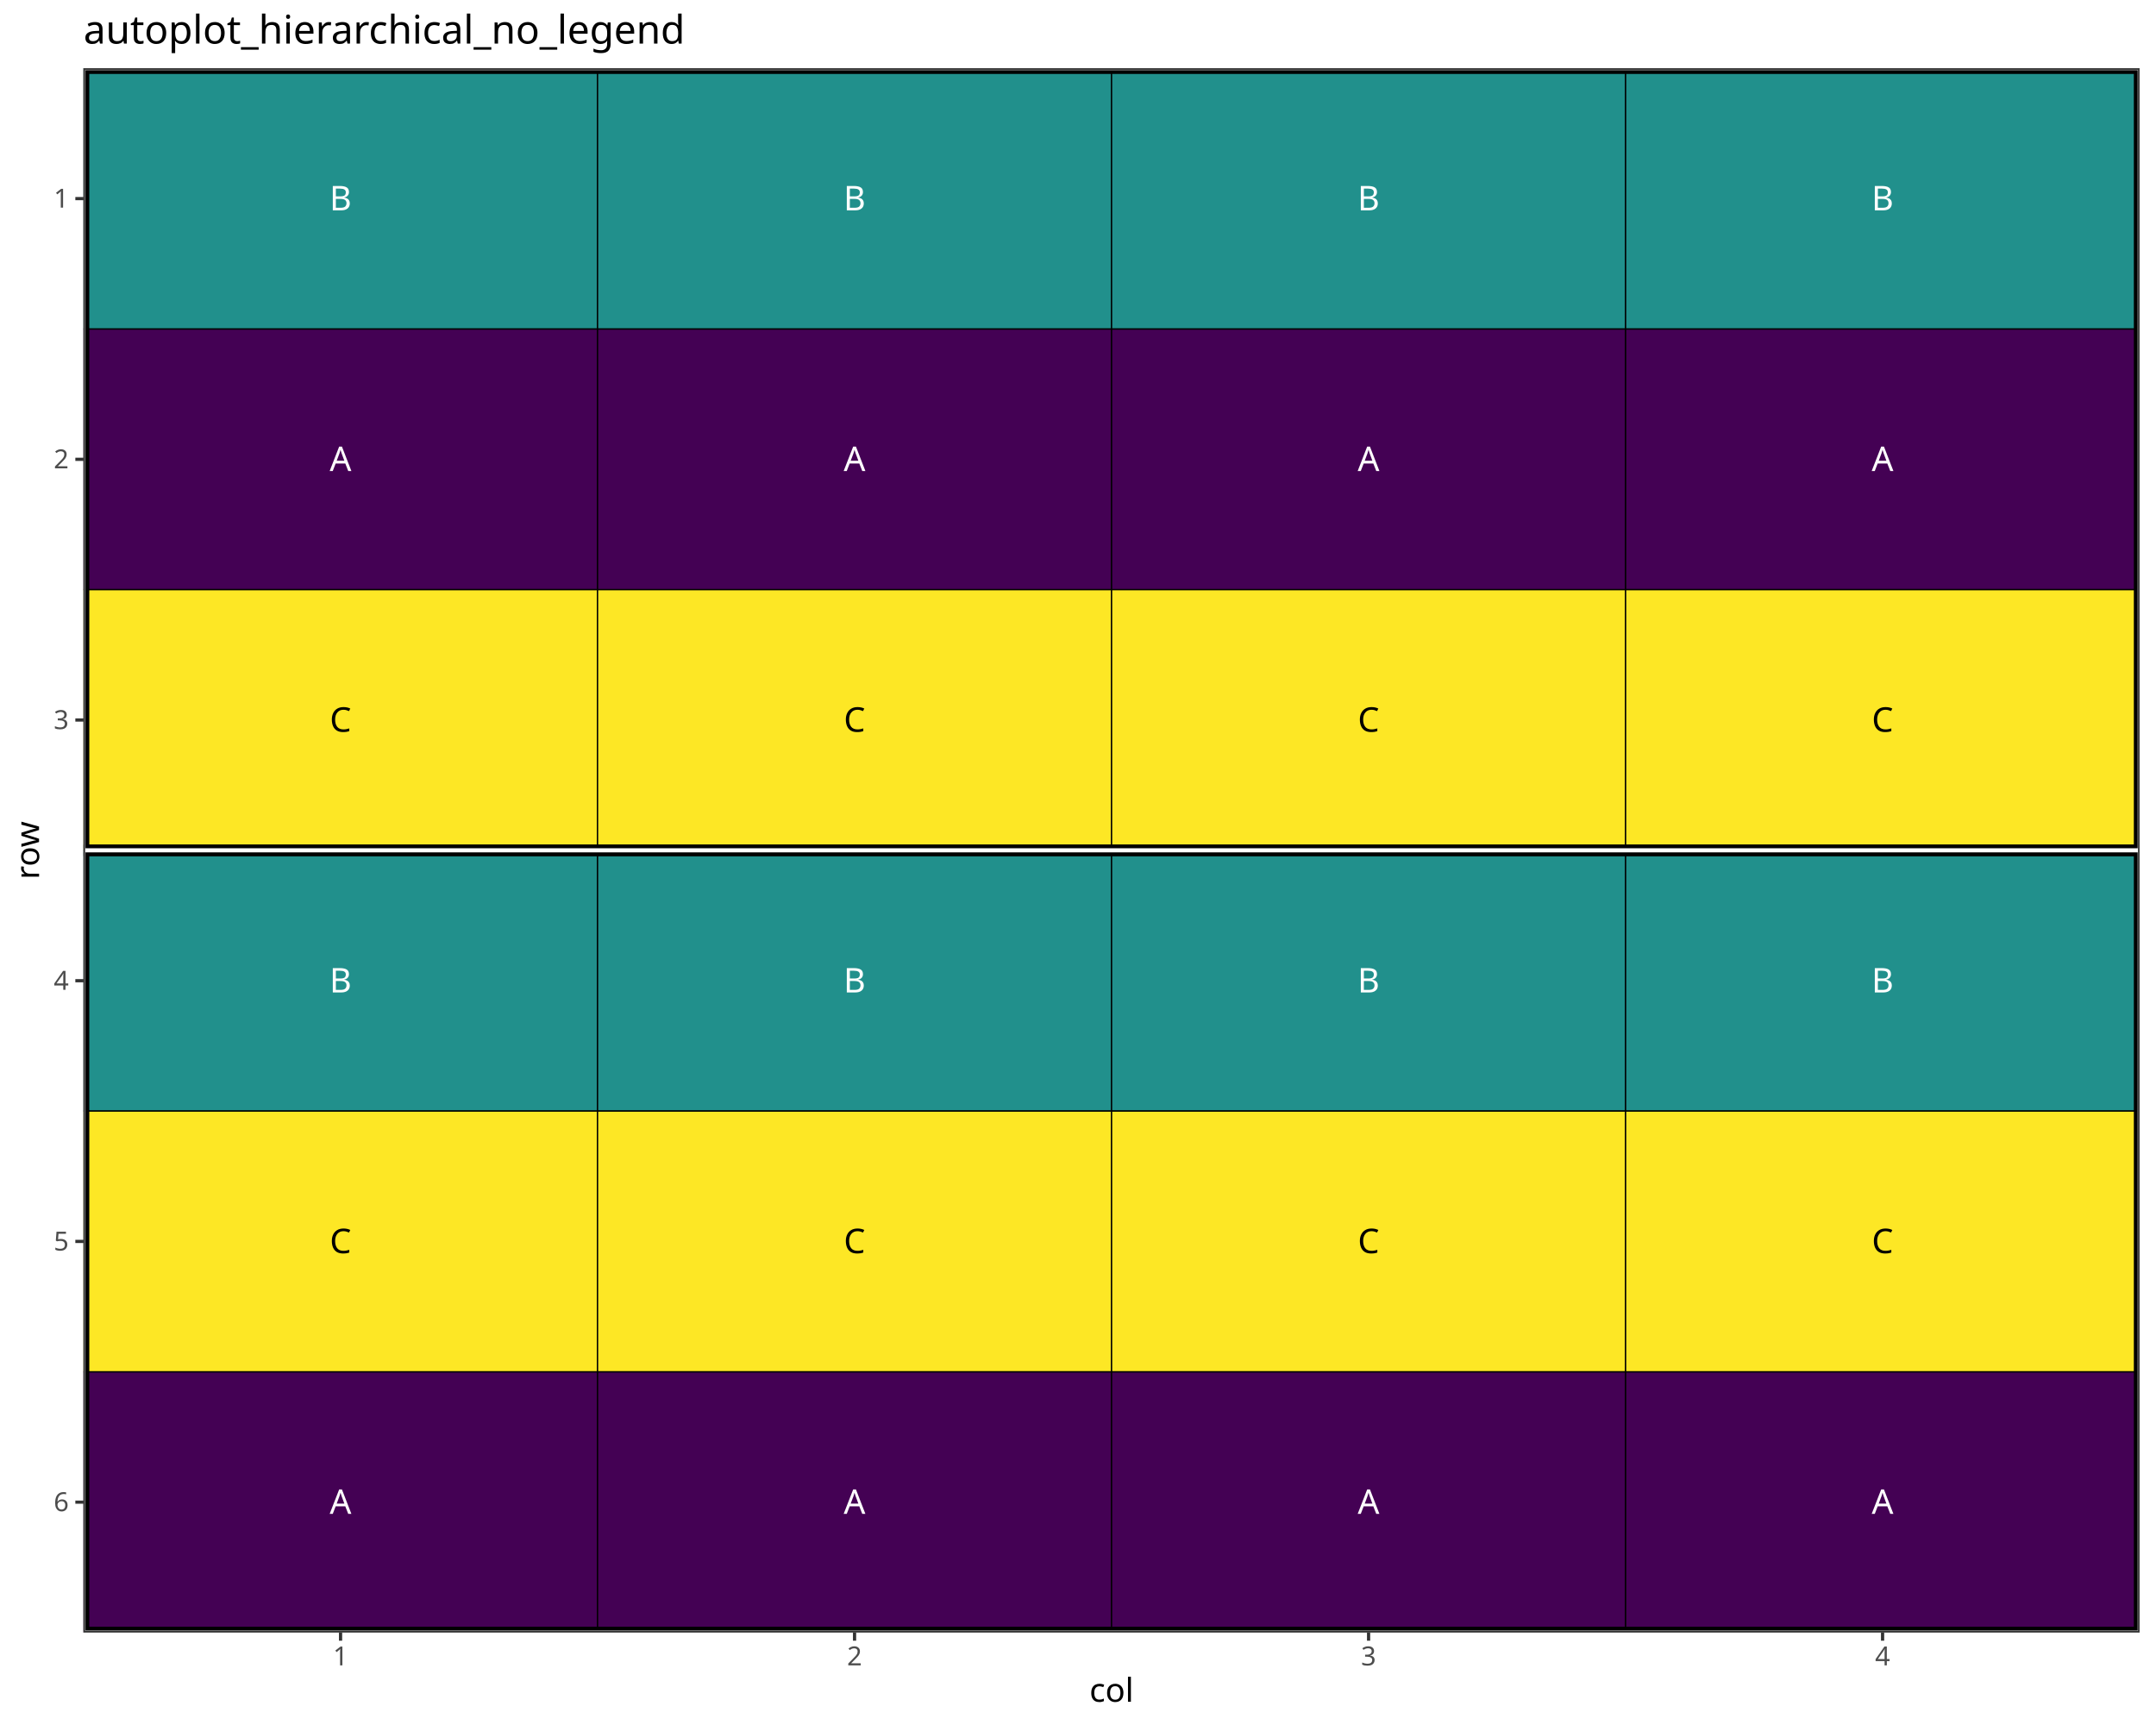
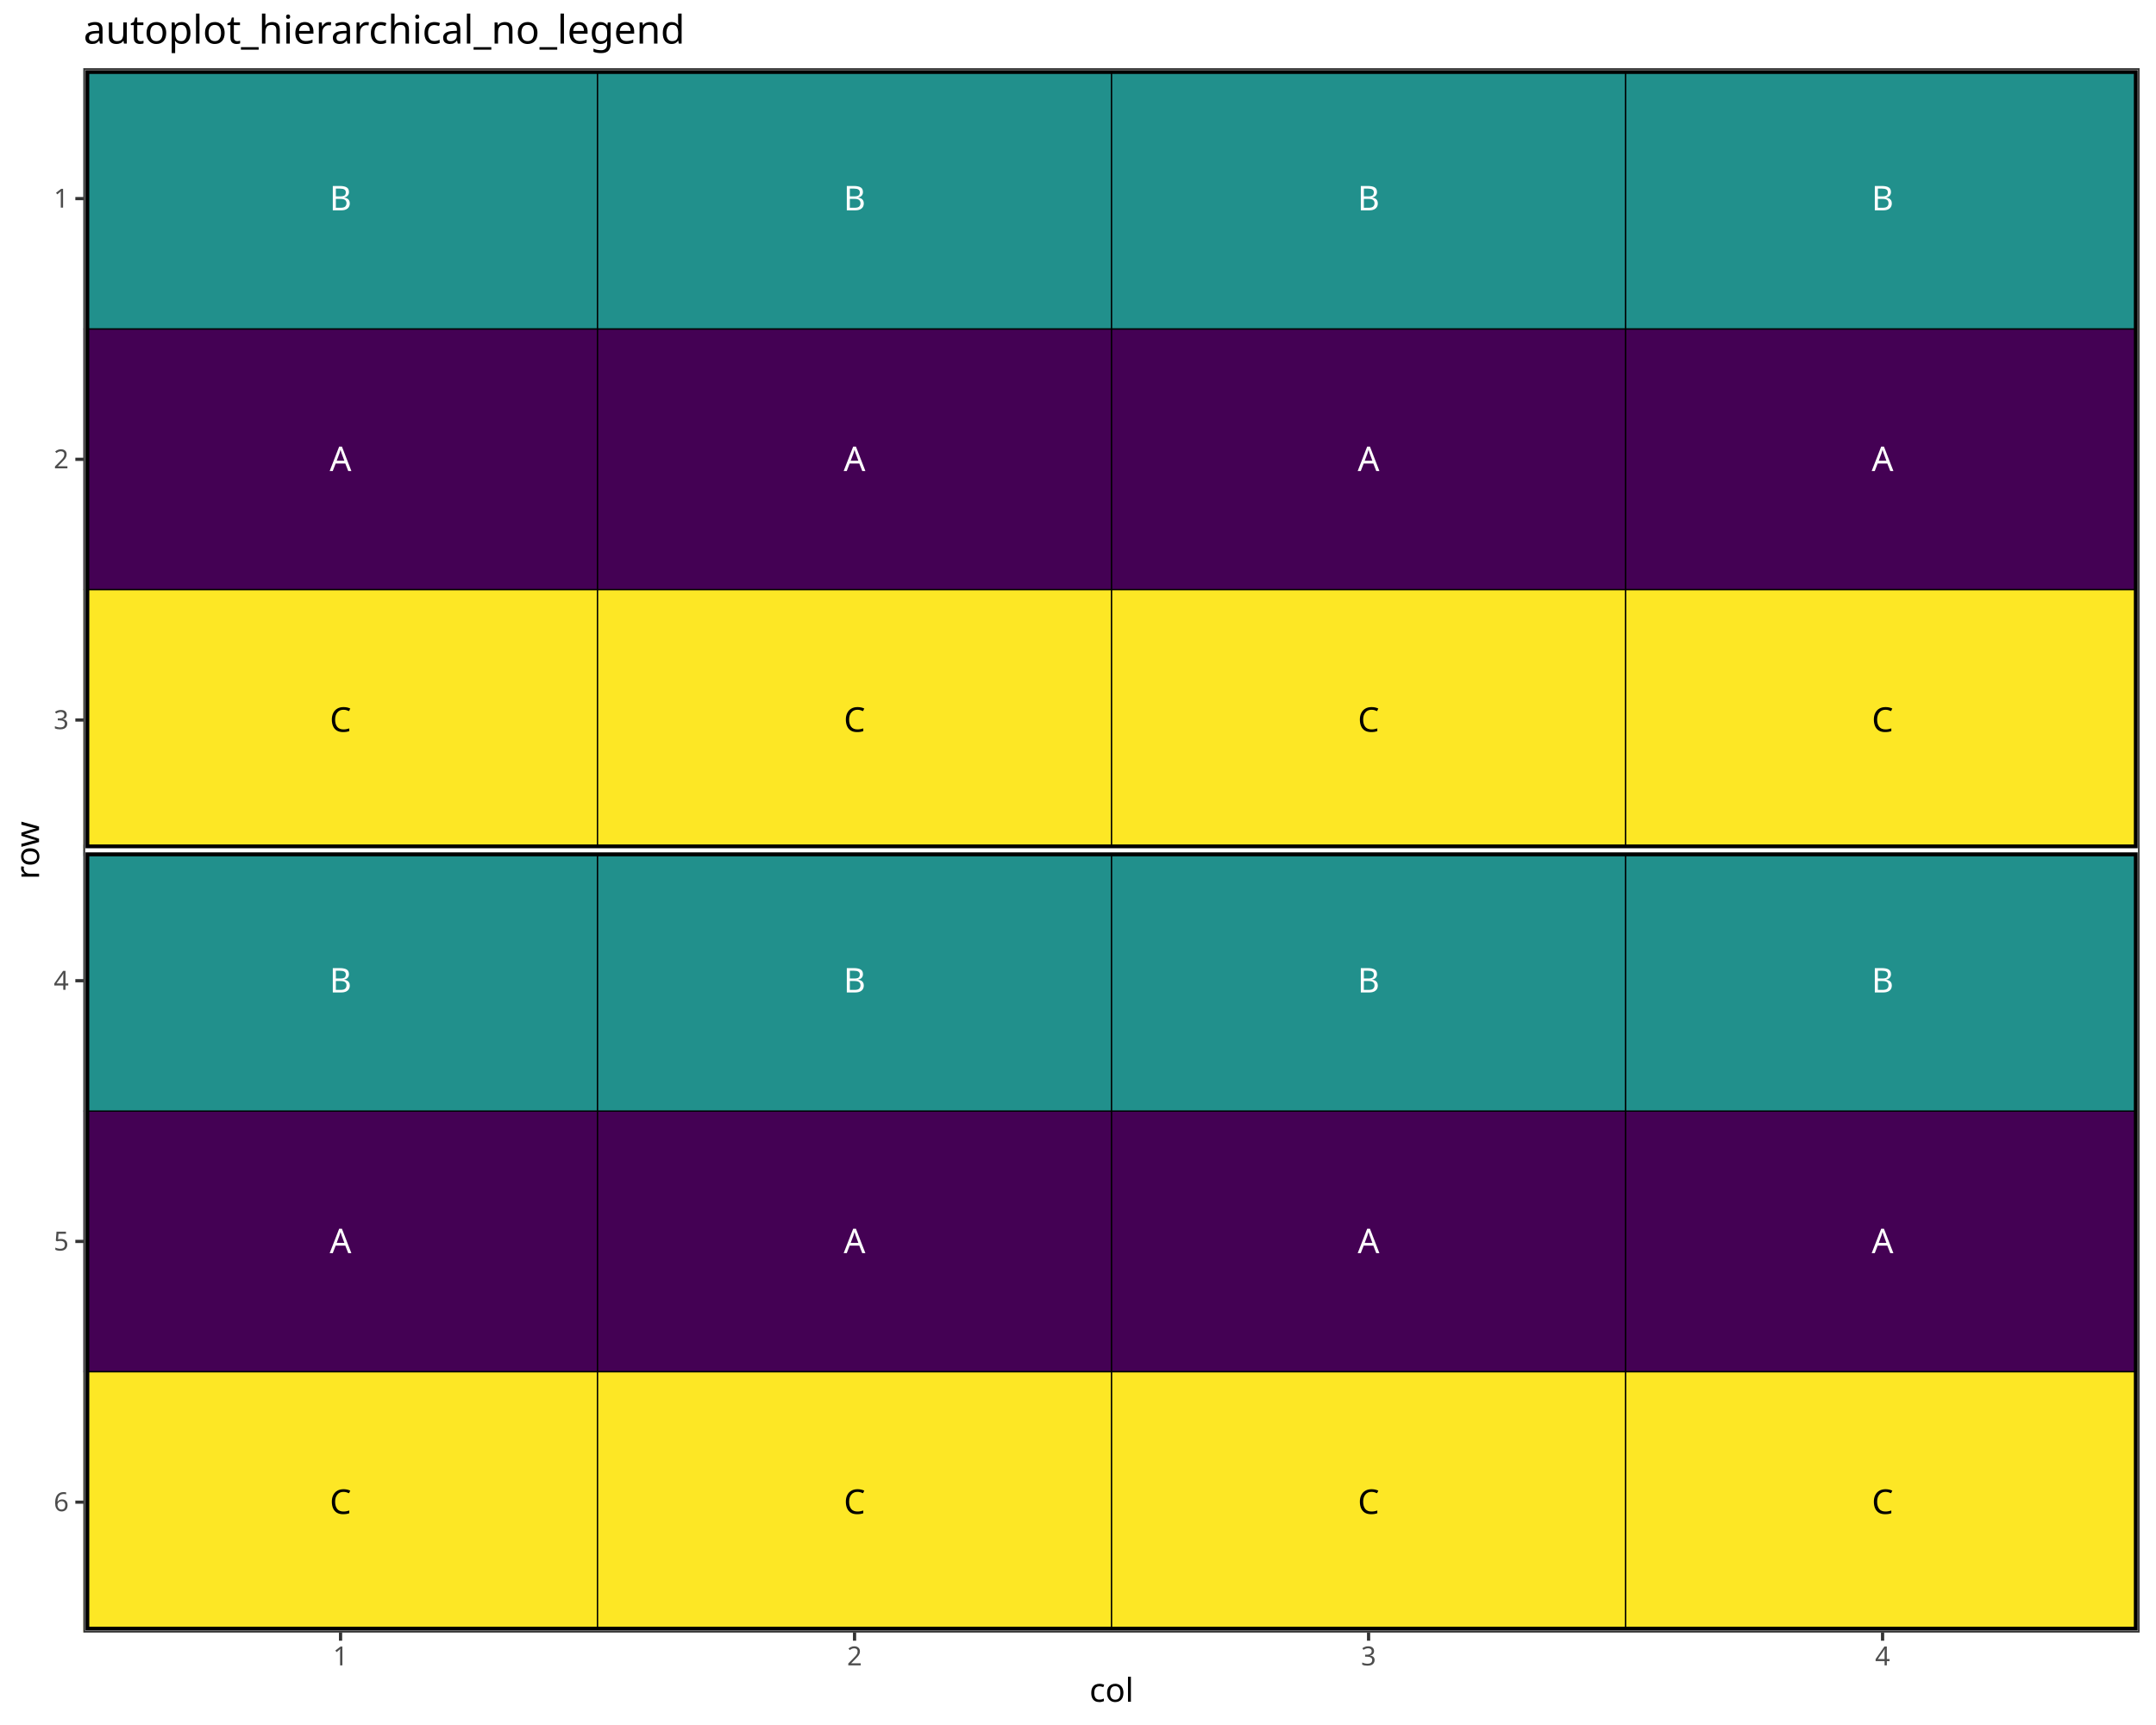
<svg xmlns="http://www.w3.org/2000/svg" class="svglite" data-engine-version="2.0" width="720.00pt" height="576.00pt" viewBox="0 0 720.00 576.00">
  <defs>
    <style type="text/css">
    .svglite line, .svglite polyline, .svglite polygon, .svglite path, .svglite rect, .svglite circle {
      fill: none;
      stroke: #000000;
      stroke-linecap: round;
      stroke-linejoin: round;
      stroke-miterlimit: 10.00;
    }
  </style>
  </defs>
  <rect width="100%" height="100%" style="stroke: none; fill: #FFFFFF;" />
  <defs>
    <clipPath id="cpMC4wMHw3MjAuMDB8MC4wMHw1NzYuMDA=">
      <rect x="0.00" y="0.00" width="720.00" height="576.00" />
    </clipPath>
  </defs>
  <g clip-path="url(#cpMC4wMHw3MjAuMDB8MC4wMHw1NzYuMDA=)">
    <rect x="0.00" y="0.00" width="720.00" height="576.00" style="stroke-width: 1.07; stroke: #FFFFFF; fill: #FFFFFF;" />
  </g>
  <defs>
    <clipPath id="cpMjcuOTB8NzE0LjUyfDIyLjc4fDU0NS4xMQ==">
      <rect x="27.90" y="22.78" width="686.62" height="522.33" />
    </clipPath>
  </defs>
  <g clip-path="url(#cpMjcuOTB8NzE0LjUyfDIyLjc4fDU0NS4xMQ==)">
    <rect x="27.90" y="22.78" width="686.62" height="522.33" style="stroke-width: 1.07; stroke: none; fill: #FFFFFF;" />
    <polyline points="27.90,22.78 714.52,22.78 " style="stroke-width: 0.53; stroke: #EBEBEB; stroke-linecap: butt;" />
    <polyline points="27.90,109.84 714.52,109.84 " style="stroke-width: 0.53; stroke: #EBEBEB; stroke-linecap: butt;" />
    <polyline points="27.90,196.89 714.52,196.89 " style="stroke-width: 0.53; stroke: #EBEBEB; stroke-linecap: butt;" />
    <polyline points="27.90,283.95 714.52,283.95 " style="stroke-width: 0.53; stroke: #EBEBEB; stroke-linecap: butt;" />
    <polyline points="27.90,371.00 714.52,371.00 " style="stroke-width: 0.53; stroke: #EBEBEB; stroke-linecap: butt;" />
    <polyline points="27.90,458.06 714.52,458.06 " style="stroke-width: 0.53; stroke: #EBEBEB; stroke-linecap: butt;" />
    <polyline points="27.90,545.11 714.52,545.11 " style="stroke-width: 0.53; stroke: #EBEBEB; stroke-linecap: butt;" />
    <polyline points="27.90,545.11 27.90,22.78 " style="stroke-width: 0.53; stroke: #EBEBEB; stroke-linecap: butt;" />
    <polyline points="199.55,545.11 199.55,22.78 " style="stroke-width: 0.53; stroke: #EBEBEB; stroke-linecap: butt;" />
    <polyline points="371.21,545.11 371.21,22.78 " style="stroke-width: 0.53; stroke: #EBEBEB; stroke-linecap: butt;" />
    <polyline points="542.87,545.11 542.87,22.78 " style="stroke-width: 0.53; stroke: #EBEBEB; stroke-linecap: butt;" />
    <polyline points="714.52,545.11 714.52,22.78 " style="stroke-width: 0.53; stroke: #EBEBEB; stroke-linecap: butt;" />
    <polyline points="27.90,66.31 714.52,66.31 " style="stroke-width: 1.07; stroke: #EBEBEB; stroke-linecap: butt;" />
    <polyline points="27.90,153.37 714.52,153.37 " style="stroke-width: 1.07; stroke: #EBEBEB; stroke-linecap: butt;" />
    <polyline points="27.90,240.42 714.52,240.42 " style="stroke-width: 1.07; stroke: #EBEBEB; stroke-linecap: butt;" />
    <polyline points="27.90,327.48 714.52,327.48 " style="stroke-width: 1.07; stroke: #EBEBEB; stroke-linecap: butt;" />
    <polyline points="27.90,414.53 714.52,414.53 " style="stroke-width: 1.07; stroke: #EBEBEB; stroke-linecap: butt;" />
    <polyline points="27.90,501.59 714.52,501.59 " style="stroke-width: 1.07; stroke: #EBEBEB; stroke-linecap: butt;" />
    <polyline points="113.73,545.11 113.73,22.78 " style="stroke-width: 1.07; stroke: #EBEBEB; stroke-linecap: butt;" />
    <polyline points="285.38,545.11 285.38,22.78 " style="stroke-width: 1.07; stroke: #EBEBEB; stroke-linecap: butt;" />
    <polyline points="457.04,545.11 457.04,22.78 " style="stroke-width: 1.07; stroke: #EBEBEB; stroke-linecap: butt;" />
    <polyline points="628.69,545.11 628.69,22.78 " style="stroke-width: 1.07; stroke: #EBEBEB; stroke-linecap: butt;" />
    <rect x="27.90" y="109.84" width="171.66" height="87.05" style="stroke-width: 0.43; stroke-linecap: butt; stroke-linejoin: miter; fill: #440154;" />
    <rect x="199.55" y="109.84" width="171.66" height="87.05" style="stroke-width: 0.43; stroke-linecap: butt; stroke-linejoin: miter; fill: #440154;" />
    <rect x="371.21" y="109.84" width="171.66" height="87.05" style="stroke-width: 0.43; stroke-linecap: butt; stroke-linejoin: miter; fill: #440154;" />
    <rect x="542.87" y="109.84" width="171.66" height="87.05" style="stroke-width: 0.43; stroke-linecap: butt; stroke-linejoin: miter; fill: #440154;" />
-     <rect x="27.90" y="458.06" width="171.66" height="87.05" style="stroke-width: 0.43; stroke-linecap: butt; stroke-linejoin: miter; fill: #440154;" />
-     <rect x="199.55" y="458.06" width="171.66" height="87.05" style="stroke-width: 0.43; stroke-linecap: butt; stroke-linejoin: miter; fill: #440154;" />
-     <rect x="371.21" y="458.06" width="171.66" height="87.05" style="stroke-width: 0.43; stroke-linecap: butt; stroke-linejoin: miter; fill: #440154;" />
-     <rect x="542.87" y="458.06" width="171.66" height="87.05" style="stroke-width: 0.43; stroke-linecap: butt; stroke-linejoin: miter; fill: #440154;" />
+     <rect x="27.90" y="371.00" width="171.66" height="87.05" style="stroke-width: 0.43; stroke-linecap: butt; stroke-linejoin: miter; fill: #440154;" />
+     <rect x="199.55" y="371.00" width="171.66" height="87.05" style="stroke-width: 0.43; stroke-linecap: butt; stroke-linejoin: miter; fill: #440154;" />
+     <rect x="371.21" y="371.00" width="171.66" height="87.05" style="stroke-width: 0.43; stroke-linecap: butt; stroke-linejoin: miter; fill: #440154;" />
+     <rect x="542.87" y="371.00" width="171.66" height="87.05" style="stroke-width: 0.43; stroke-linecap: butt; stroke-linejoin: miter; fill: #440154;" />
    <rect x="27.90" y="22.78" width="171.66" height="87.05" style="stroke-width: 0.43; stroke-linecap: butt; stroke-linejoin: miter; fill: #21908C;" />
    <rect x="199.55" y="22.78" width="171.66" height="87.05" style="stroke-width: 0.43; stroke-linecap: butt; stroke-linejoin: miter; fill: #21908C;" />
    <rect x="371.21" y="22.78" width="171.66" height="87.05" style="stroke-width: 0.43; stroke-linecap: butt; stroke-linejoin: miter; fill: #21908C;" />
    <rect x="542.87" y="22.78" width="171.66" height="87.05" style="stroke-width: 0.43; stroke-linecap: butt; stroke-linejoin: miter; fill: #21908C;" />
    <rect x="27.90" y="283.95" width="171.66" height="87.05" style="stroke-width: 0.43; stroke-linecap: butt; stroke-linejoin: miter; fill: #21908C;" />
    <rect x="199.55" y="283.95" width="171.66" height="87.05" style="stroke-width: 0.43; stroke-linecap: butt; stroke-linejoin: miter; fill: #21908C;" />
    <rect x="371.21" y="283.95" width="171.66" height="87.05" style="stroke-width: 0.43; stroke-linecap: butt; stroke-linejoin: miter; fill: #21908C;" />
    <rect x="542.87" y="283.95" width="171.66" height="87.05" style="stroke-width: 0.43; stroke-linecap: butt; stroke-linejoin: miter; fill: #21908C;" />
    <rect x="27.90" y="196.89" width="171.66" height="87.05" style="stroke-width: 0.43; stroke-linecap: butt; stroke-linejoin: miter; fill: #FDE725;" />
    <rect x="199.55" y="196.89" width="171.66" height="87.05" style="stroke-width: 0.43; stroke-linecap: butt; stroke-linejoin: miter; fill: #FDE725;" />
    <rect x="371.21" y="196.89" width="171.66" height="87.05" style="stroke-width: 0.43; stroke-linecap: butt; stroke-linejoin: miter; fill: #FDE725;" />
    <rect x="542.87" y="196.89" width="171.66" height="87.05" style="stroke-width: 0.43; stroke-linecap: butt; stroke-linejoin: miter; fill: #FDE725;" />
-     <rect x="27.90" y="371.00" width="171.66" height="87.05" style="stroke-width: 0.43; stroke-linecap: butt; stroke-linejoin: miter; fill: #FDE725;" />
-     <rect x="199.55" y="371.00" width="171.66" height="87.05" style="stroke-width: 0.43; stroke-linecap: butt; stroke-linejoin: miter; fill: #FDE725;" />
-     <rect x="371.21" y="371.00" width="171.66" height="87.05" style="stroke-width: 0.43; stroke-linecap: butt; stroke-linejoin: miter; fill: #FDE725;" />
-     <rect x="542.87" y="371.00" width="171.66" height="87.05" style="stroke-width: 0.43; stroke-linecap: butt; stroke-linejoin: miter; fill: #FDE725;" />
+     <rect x="27.90" y="458.06" width="171.66" height="87.05" style="stroke-width: 0.43; stroke-linecap: butt; stroke-linejoin: miter; fill: #FDE725;" />
+     <rect x="199.55" y="458.06" width="171.66" height="87.05" style="stroke-width: 0.43; stroke-linecap: butt; stroke-linejoin: miter; fill: #FDE725;" />
+     <rect x="371.21" y="458.06" width="171.66" height="87.05" style="stroke-width: 0.43; stroke-linecap: butt; stroke-linejoin: miter; fill: #FDE725;" />
+     <rect x="542.87" y="458.06" width="171.66" height="87.05" style="stroke-width: 0.43; stroke-linecap: butt; stroke-linejoin: miter; fill: #FDE725;" />
    <text x="113.73" y="157.28" text-anchor="middle" style="font-size: 11.38px; fill: #FFFFFF; font-family: sans;" textLength="7.59px" lengthAdjust="spacingAndGlyphs">A</text>
    <text x="285.38" y="157.28" text-anchor="middle" style="font-size: 11.38px; fill: #FFFFFF; font-family: sans;" textLength="7.59px" lengthAdjust="spacingAndGlyphs">A</text>
    <text x="457.04" y="157.28" text-anchor="middle" style="font-size: 11.38px; fill: #FFFFFF; font-family: sans;" textLength="7.59px" lengthAdjust="spacingAndGlyphs">A</text>
    <text x="628.69" y="157.28" text-anchor="middle" style="font-size: 11.38px; fill: #FFFFFF; font-family: sans;" textLength="7.59px" lengthAdjust="spacingAndGlyphs">A</text>
-     <text x="113.73" y="505.50" text-anchor="middle" style="font-size: 11.38px; fill: #FFFFFF; font-family: sans;" textLength="7.59px" lengthAdjust="spacingAndGlyphs">A</text>
-     <text x="285.38" y="505.50" text-anchor="middle" style="font-size: 11.38px; fill: #FFFFFF; font-family: sans;" textLength="7.59px" lengthAdjust="spacingAndGlyphs">A</text>
-     <text x="457.04" y="505.50" text-anchor="middle" style="font-size: 11.38px; fill: #FFFFFF; font-family: sans;" textLength="7.59px" lengthAdjust="spacingAndGlyphs">A</text>
-     <text x="628.69" y="505.50" text-anchor="middle" style="font-size: 11.38px; fill: #FFFFFF; font-family: sans;" textLength="7.59px" lengthAdjust="spacingAndGlyphs">A</text>
+     <text x="113.73" y="418.45" text-anchor="middle" style="font-size: 11.38px; fill: #FFFFFF; font-family: sans;" textLength="7.59px" lengthAdjust="spacingAndGlyphs">A</text>
+     <text x="285.38" y="418.45" text-anchor="middle" style="font-size: 11.38px; fill: #FFFFFF; font-family: sans;" textLength="7.59px" lengthAdjust="spacingAndGlyphs">A</text>
+     <text x="457.04" y="418.45" text-anchor="middle" style="font-size: 11.38px; fill: #FFFFFF; font-family: sans;" textLength="7.59px" lengthAdjust="spacingAndGlyphs">A</text>
+     <text x="628.69" y="418.45" text-anchor="middle" style="font-size: 11.38px; fill: #FFFFFF; font-family: sans;" textLength="7.59px" lengthAdjust="spacingAndGlyphs">A</text>
    <text x="113.73" y="70.23" text-anchor="middle" style="font-size: 11.38px; fill: #FFFFFF; font-family: sans;" textLength="7.59px" lengthAdjust="spacingAndGlyphs">B</text>
    <text x="285.38" y="70.23" text-anchor="middle" style="font-size: 11.38px; fill: #FFFFFF; font-family: sans;" textLength="7.59px" lengthAdjust="spacingAndGlyphs">B</text>
    <text x="457.04" y="70.23" text-anchor="middle" style="font-size: 11.38px; fill: #FFFFFF; font-family: sans;" textLength="7.59px" lengthAdjust="spacingAndGlyphs">B</text>
    <text x="628.69" y="70.23" text-anchor="middle" style="font-size: 11.38px; fill: #FFFFFF; font-family: sans;" textLength="7.59px" lengthAdjust="spacingAndGlyphs">B</text>
    <text x="113.73" y="331.39" text-anchor="middle" style="font-size: 11.38px; fill: #FFFFFF; font-family: sans;" textLength="7.59px" lengthAdjust="spacingAndGlyphs">B</text>
    <text x="285.38" y="331.39" text-anchor="middle" style="font-size: 11.38px; fill: #FFFFFF; font-family: sans;" textLength="7.59px" lengthAdjust="spacingAndGlyphs">B</text>
    <text x="457.04" y="331.39" text-anchor="middle" style="font-size: 11.38px; fill: #FFFFFF; font-family: sans;" textLength="7.59px" lengthAdjust="spacingAndGlyphs">B</text>
    <text x="628.69" y="331.39" text-anchor="middle" style="font-size: 11.38px; fill: #FFFFFF; font-family: sans;" textLength="7.59px" lengthAdjust="spacingAndGlyphs">B</text>
    <text x="113.73" y="244.34" text-anchor="middle" style="font-size: 11.38px; font-family: sans;" textLength="8.22px" lengthAdjust="spacingAndGlyphs">C</text>
    <text x="285.38" y="244.34" text-anchor="middle" style="font-size: 11.38px; font-family: sans;" textLength="8.22px" lengthAdjust="spacingAndGlyphs">C</text>
    <text x="457.04" y="244.34" text-anchor="middle" style="font-size: 11.38px; font-family: sans;" textLength="8.22px" lengthAdjust="spacingAndGlyphs">C</text>
    <text x="628.69" y="244.34" text-anchor="middle" style="font-size: 11.38px; font-family: sans;" textLength="8.22px" lengthAdjust="spacingAndGlyphs">C</text>
-     <text x="113.73" y="418.45" text-anchor="middle" style="font-size: 11.38px; font-family: sans;" textLength="8.22px" lengthAdjust="spacingAndGlyphs">C</text>
-     <text x="285.38" y="418.45" text-anchor="middle" style="font-size: 11.38px; font-family: sans;" textLength="8.22px" lengthAdjust="spacingAndGlyphs">C</text>
-     <text x="457.04" y="418.45" text-anchor="middle" style="font-size: 11.38px; font-family: sans;" textLength="8.22px" lengthAdjust="spacingAndGlyphs">C</text>
-     <text x="628.69" y="418.45" text-anchor="middle" style="font-size: 11.38px; font-family: sans;" textLength="8.22px" lengthAdjust="spacingAndGlyphs">C</text>
+     <text x="113.73" y="505.50" text-anchor="middle" style="font-size: 11.38px; font-family: sans;" textLength="8.22px" lengthAdjust="spacingAndGlyphs">C</text>
+     <text x="285.38" y="505.50" text-anchor="middle" style="font-size: 11.38px; font-family: sans;" textLength="8.22px" lengthAdjust="spacingAndGlyphs">C</text>
+     <text x="457.04" y="505.50" text-anchor="middle" style="font-size: 11.38px; font-family: sans;" textLength="8.22px" lengthAdjust="spacingAndGlyphs">C</text>
+     <text x="628.69" y="505.50" text-anchor="middle" style="font-size: 11.38px; font-family: sans;" textLength="8.22px" lengthAdjust="spacingAndGlyphs">C</text>
    <rect x="27.90" y="22.78" width="686.62" height="261.16" style="stroke-width: 3.84; stroke-linecap: butt; stroke-linejoin: miter;" />
    <rect x="27.90" y="283.95" width="686.62" height="261.16" style="stroke-width: 3.84; stroke-linecap: butt; stroke-linejoin: miter;" />
    <rect x="27.90" y="22.78" width="686.62" height="261.16" style="stroke-width: 1.28; stroke: #FFFFFF; stroke-linecap: butt; stroke-linejoin: miter;" />
    <rect x="27.90" y="283.95" width="686.62" height="261.16" style="stroke-width: 1.28; stroke: #FFFFFF; stroke-linecap: butt; stroke-linejoin: miter;" />
    <rect x="27.90" y="22.78" width="686.62" height="522.33" style="stroke-width: 1.07; stroke: #333333;" />
  </g>
  <g clip-path="url(#cpMC4wMHw3MjAuMDB8MC4wMHw1NzYuMDA=)">
    <text x="22.97" y="69.34" text-anchor="end" style="font-size: 8.80px; fill: #4D4D4D; font-family: sans;" textLength="4.89px" lengthAdjust="spacingAndGlyphs">1</text>
    <text x="22.97" y="156.39" text-anchor="end" style="font-size: 8.80px; fill: #4D4D4D; font-family: sans;" textLength="4.89px" lengthAdjust="spacingAndGlyphs">2</text>
    <text x="22.97" y="243.45" text-anchor="end" style="font-size: 8.80px; fill: #4D4D4D; font-family: sans;" textLength="4.89px" lengthAdjust="spacingAndGlyphs">3</text>
    <text x="22.97" y="330.50" text-anchor="end" style="font-size: 8.80px; fill: #4D4D4D; font-family: sans;" textLength="4.89px" lengthAdjust="spacingAndGlyphs">4</text>
    <text x="22.97" y="417.56" text-anchor="end" style="font-size: 8.80px; fill: #4D4D4D; font-family: sans;" textLength="4.89px" lengthAdjust="spacingAndGlyphs">5</text>
    <text x="22.97" y="504.61" text-anchor="end" style="font-size: 8.80px; fill: #4D4D4D; font-family: sans;" textLength="4.89px" lengthAdjust="spacingAndGlyphs">6</text>
    <polyline points="25.16,66.31 27.90,66.31 " style="stroke-width: 1.07; stroke: #333333; stroke-linecap: butt;" />
    <polyline points="25.16,153.37 27.90,153.37 " style="stroke-width: 1.07; stroke: #333333; stroke-linecap: butt;" />
    <polyline points="25.16,240.42 27.90,240.42 " style="stroke-width: 1.07; stroke: #333333; stroke-linecap: butt;" />
    <polyline points="25.16,327.48 27.90,327.48 " style="stroke-width: 1.07; stroke: #333333; stroke-linecap: butt;" />
    <polyline points="25.16,414.53 27.90,414.53 " style="stroke-width: 1.07; stroke: #333333; stroke-linecap: butt;" />
    <polyline points="25.16,501.59 27.90,501.59 " style="stroke-width: 1.07; stroke: #333333; stroke-linecap: butt;" />
    <polyline points="113.73,547.85 113.73,545.11 " style="stroke-width: 1.07; stroke: #333333; stroke-linecap: butt;" />
    <polyline points="285.38,547.85 285.38,545.11 " style="stroke-width: 1.07; stroke: #333333; stroke-linecap: butt;" />
    <polyline points="457.04,547.85 457.04,545.11 " style="stroke-width: 1.07; stroke: #333333; stroke-linecap: butt;" />
    <polyline points="628.69,547.85 628.69,545.11 " style="stroke-width: 1.07; stroke: #333333; stroke-linecap: butt;" />
    <text x="113.73" y="556.10" text-anchor="middle" style="font-size: 8.80px; fill: #4D4D4D; font-family: sans;" textLength="4.89px" lengthAdjust="spacingAndGlyphs">1</text>
    <text x="285.38" y="556.10" text-anchor="middle" style="font-size: 8.80px; fill: #4D4D4D; font-family: sans;" textLength="4.89px" lengthAdjust="spacingAndGlyphs">2</text>
    <text x="457.04" y="556.10" text-anchor="middle" style="font-size: 8.80px; fill: #4D4D4D; font-family: sans;" textLength="4.89px" lengthAdjust="spacingAndGlyphs">3</text>
    <text x="628.69" y="556.10" text-anchor="middle" style="font-size: 8.80px; fill: #4D4D4D; font-family: sans;" textLength="4.89px" lengthAdjust="spacingAndGlyphs">4</text>
    <text x="371.21" y="568.24" text-anchor="middle" style="font-size: 11.00px; font-family: sans;" textLength="14.06px" lengthAdjust="spacingAndGlyphs">col</text>
    <text transform="translate(13.05,283.95) rotate(-90)" text-anchor="middle" style="font-size: 11.00px; font-family: sans;" textLength="17.73px" lengthAdjust="spacingAndGlyphs">row</text>
    <text x="27.90" y="14.56" style="font-size: 13.20px; font-family: sans;" textLength="190.82px" lengthAdjust="spacingAndGlyphs">autoplot_hierarchical_no_legend</text>
  </g>
</svg>
